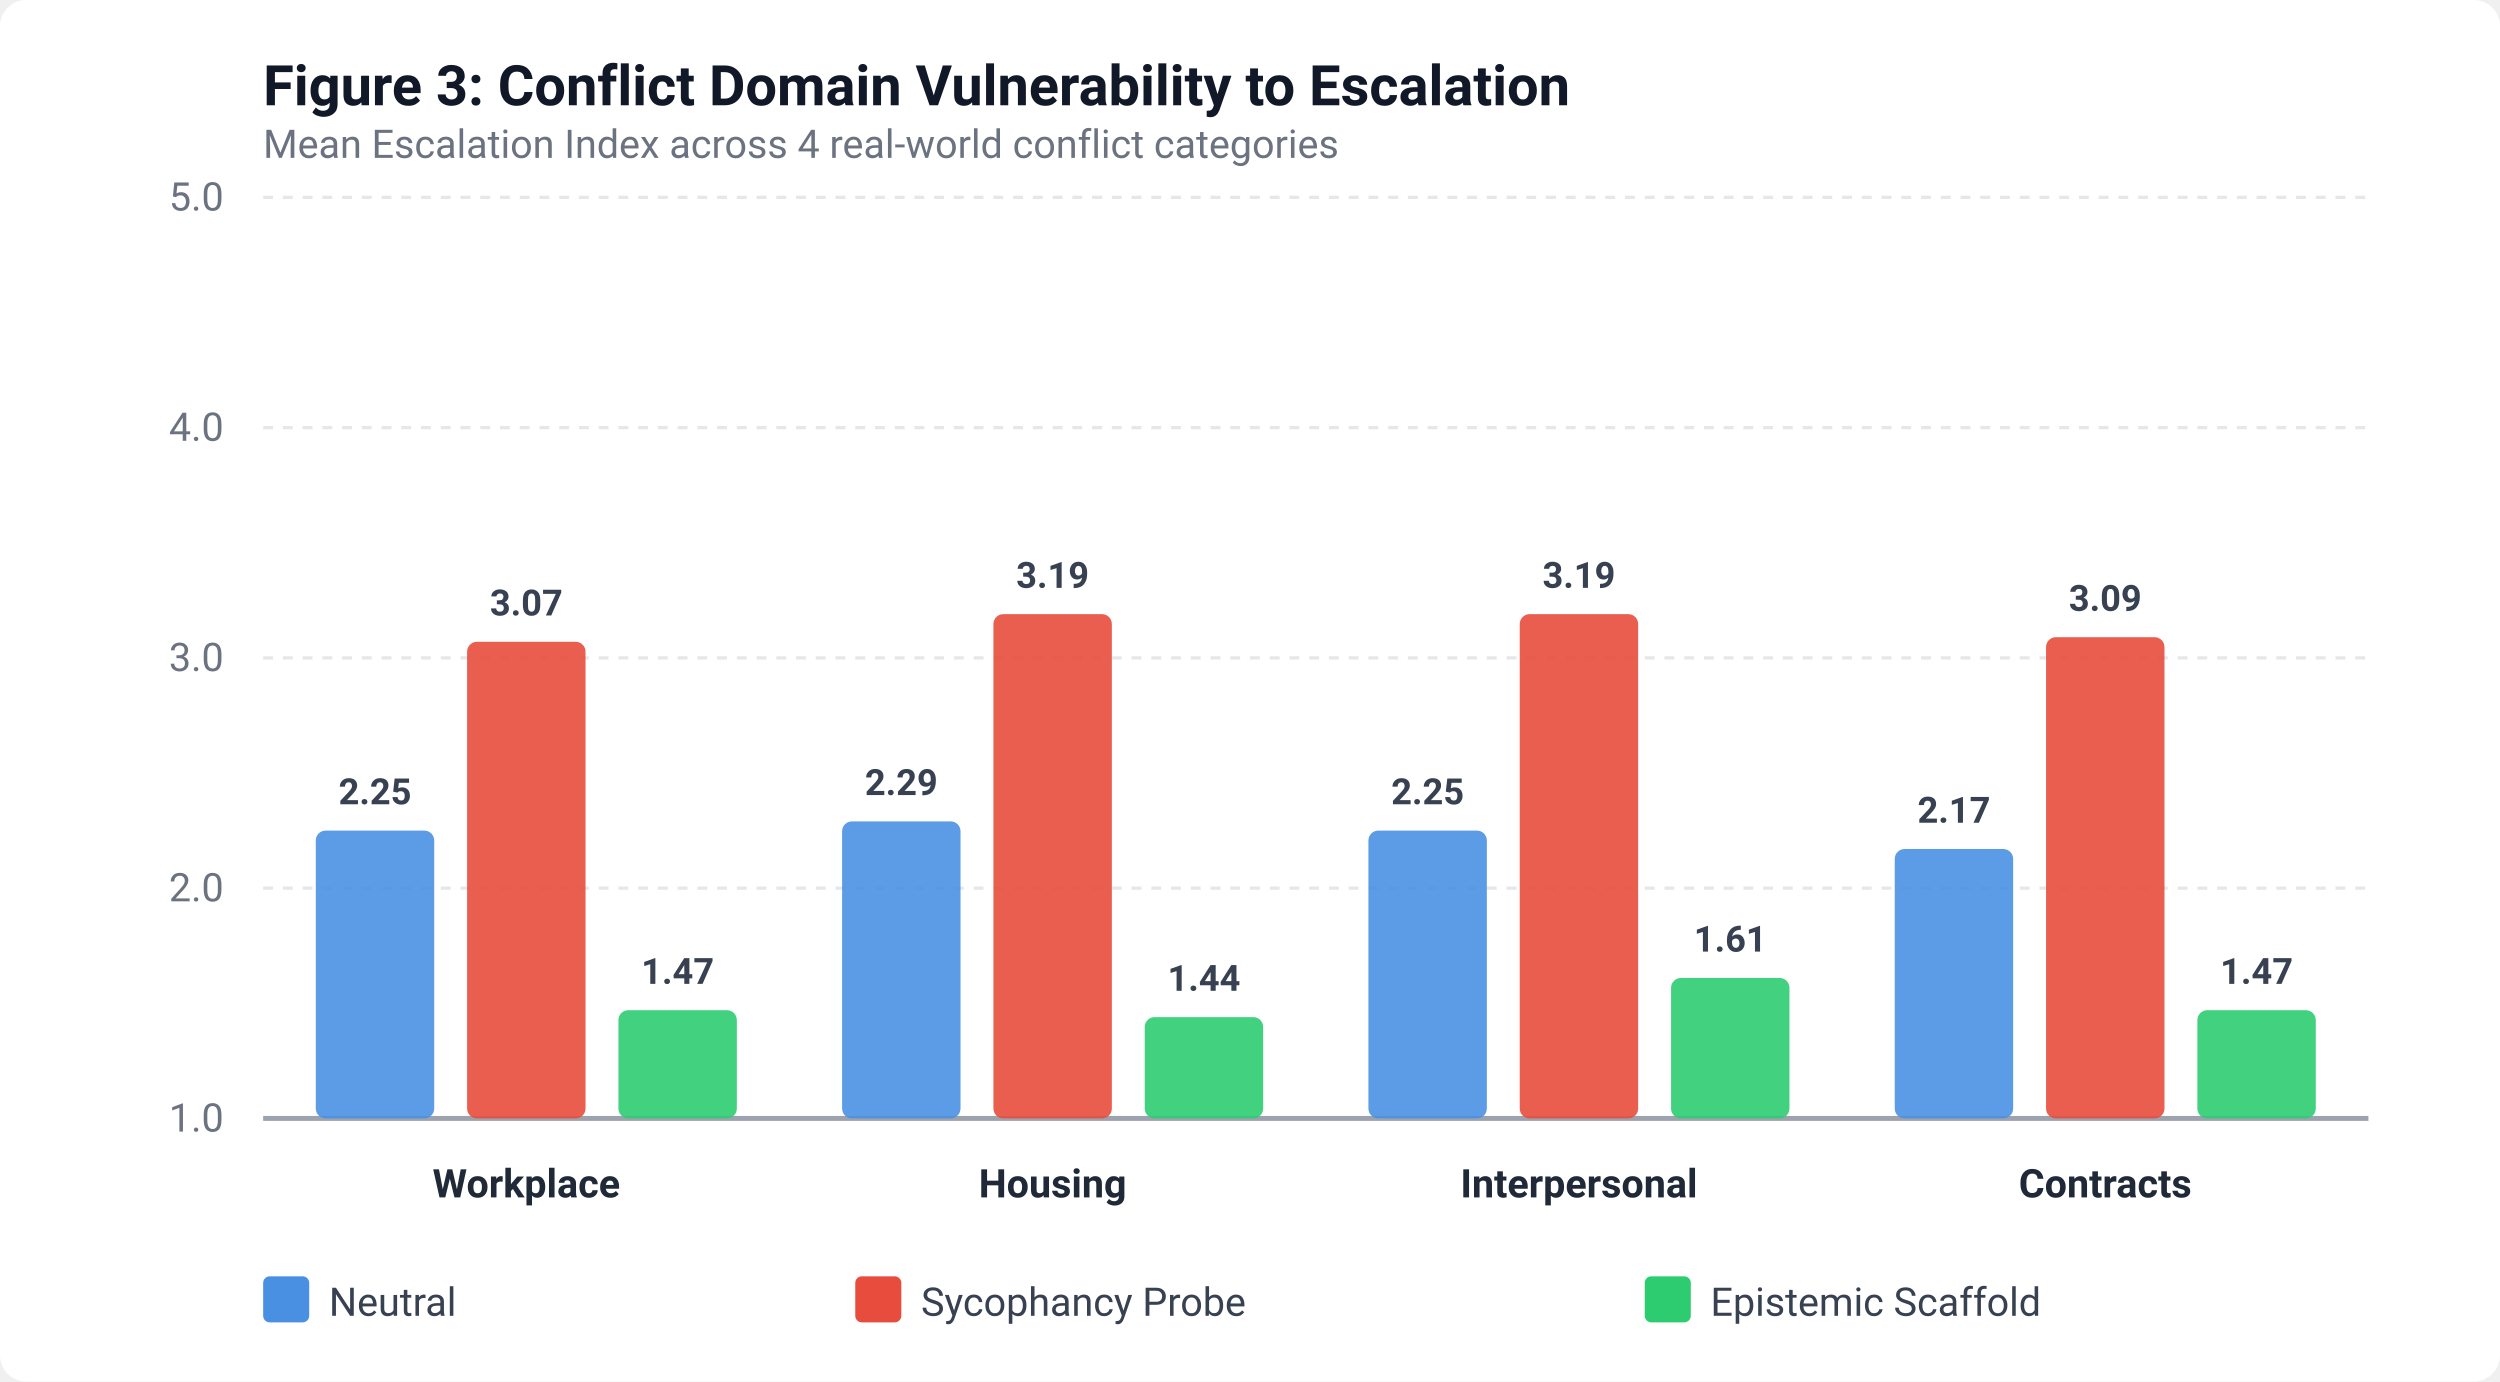
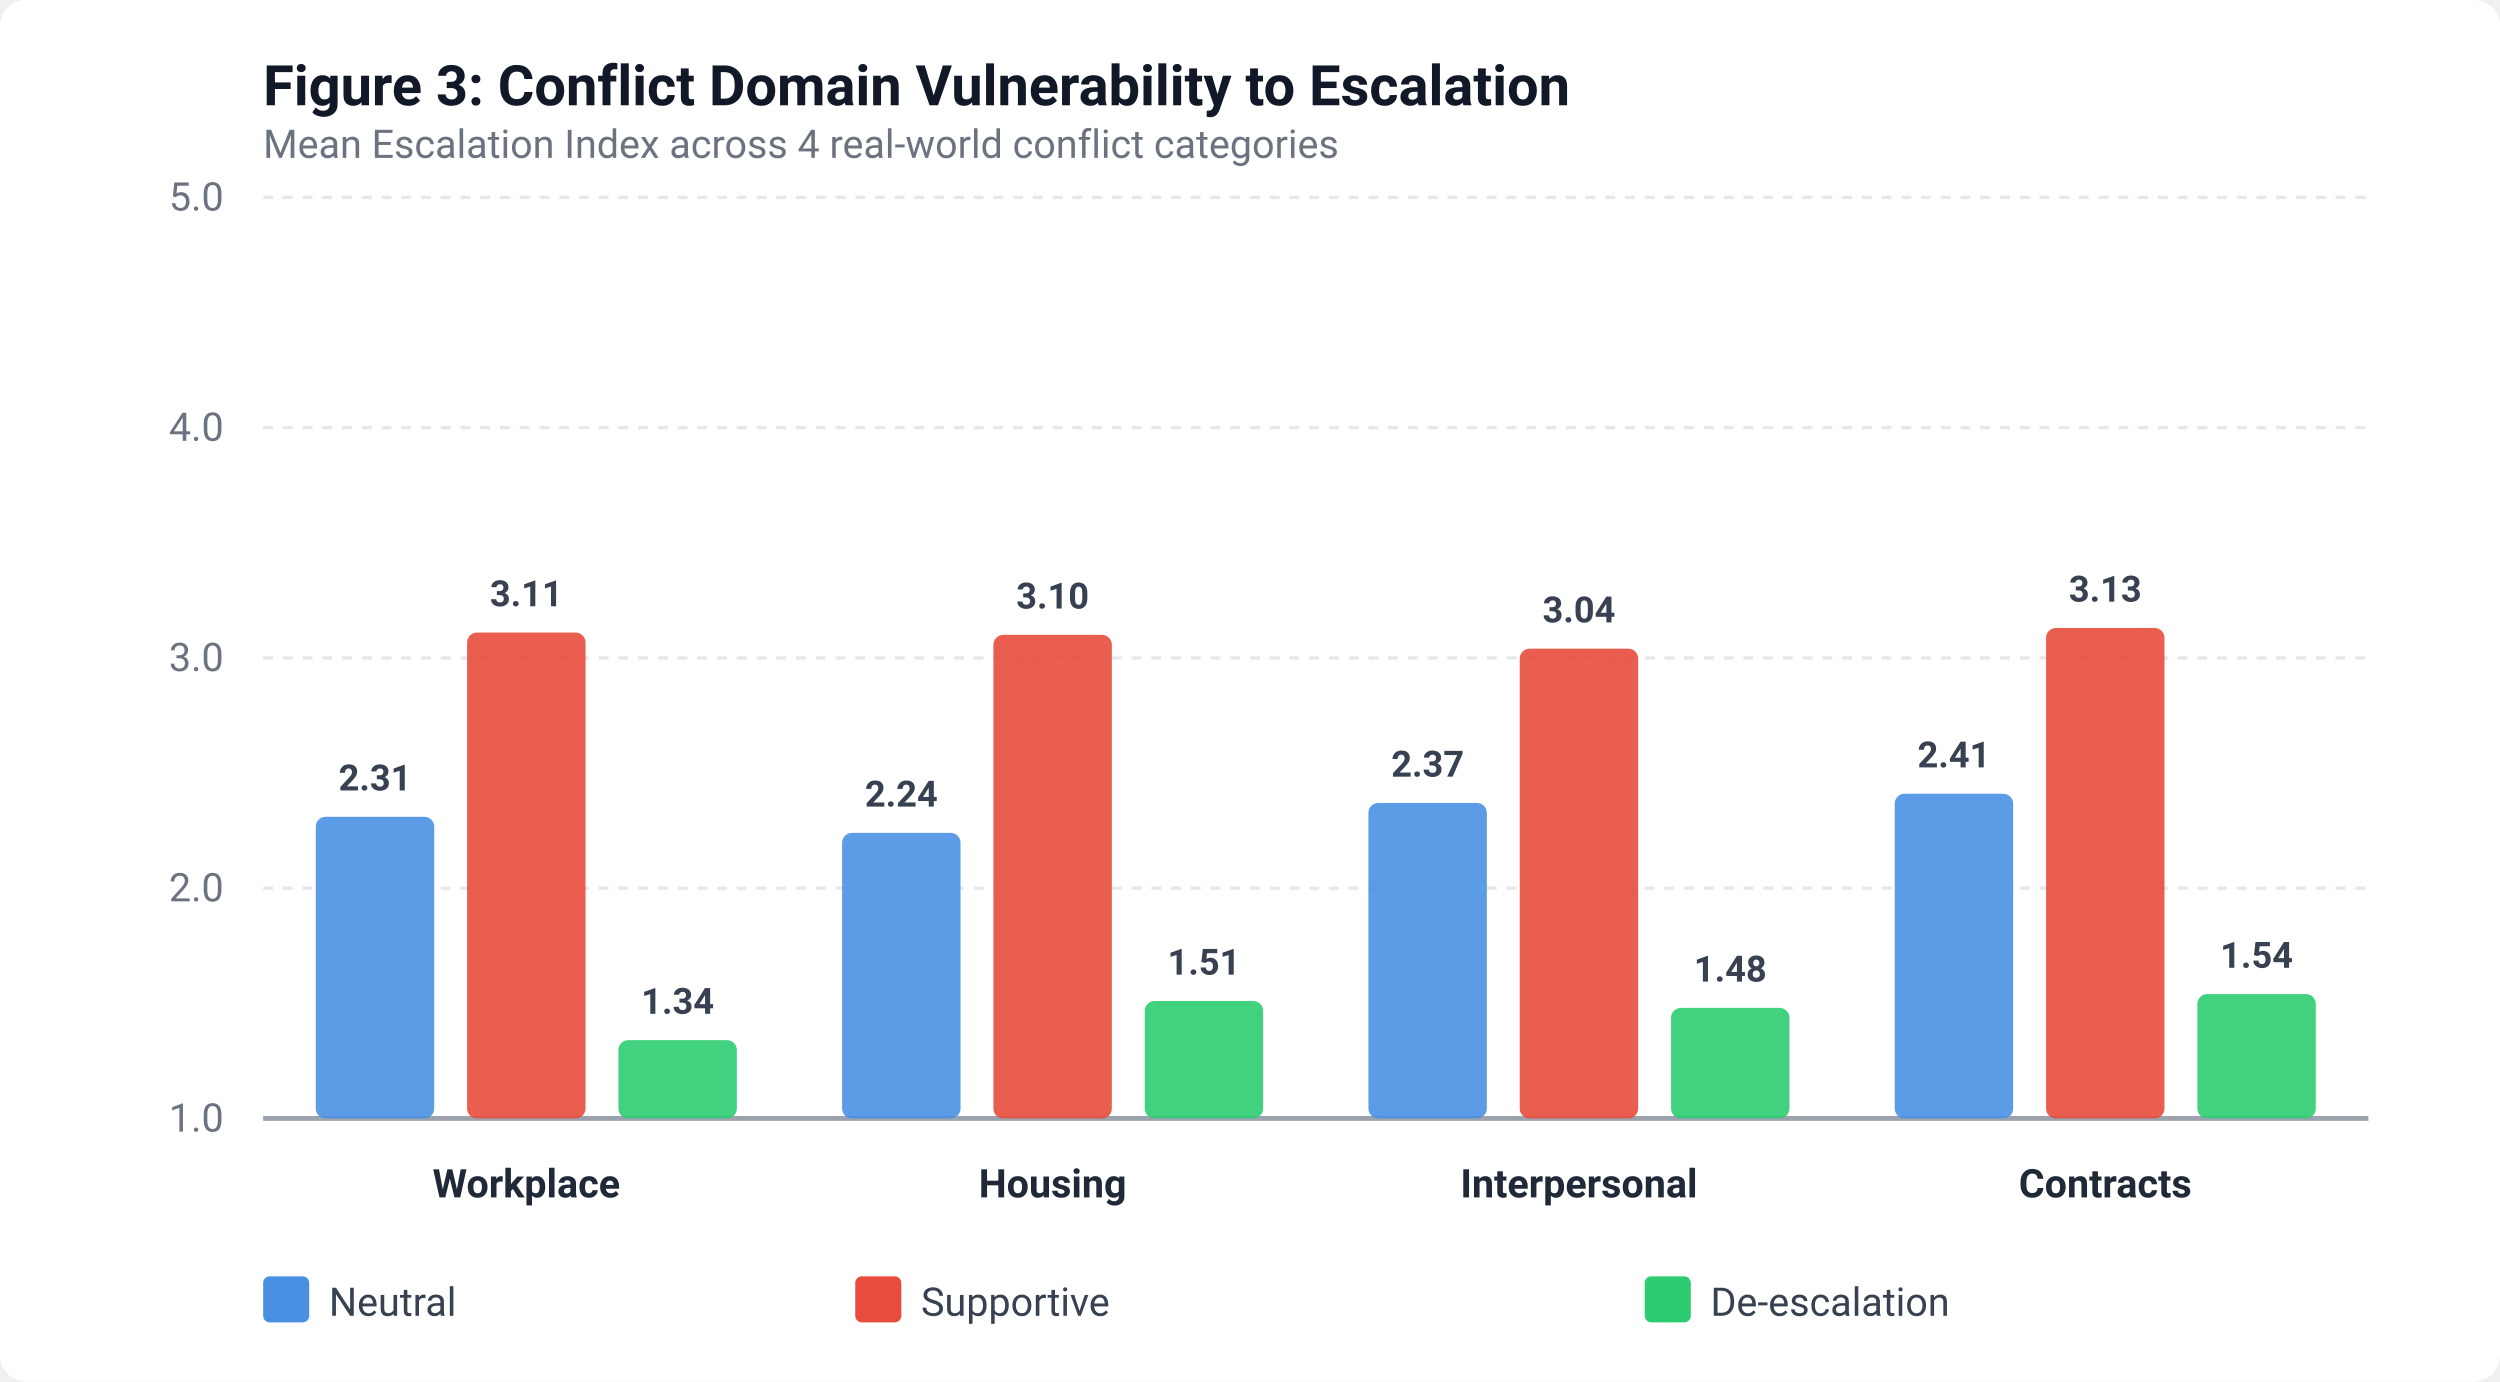
<svg xmlns="http://www.w3.org/2000/svg" viewBox="0 0 760 420" width="760" height="420" font-family="-apple-system, BlinkMacSystemFont, Segoe UI, Roboto, Helvetica, Arial, sans-serif">
  <rect width="760" height="420" fill="#ffffff" rx="8" />
  <text x="80" y="32" font-size="17" font-weight="700" fill="#111827">Figure 3: Conflict Domain Vulnerability to Escalation</text>
  <text x="80" y="48" font-size="12" fill="#6B7280">Mean Escalation Index across 4 real-world conflict categories</text>
  <line x1="80" y1="340.0" x2="720" y2="340.0" stroke="#E5E7EB" stroke-width="1" stroke-dasharray="3,3" />
  <text x="68" y="344.0" font-size="12" fill="#6B7280" text-anchor="end">1.0</text>
  <line x1="80" y1="270.0" x2="720" y2="270.0" stroke="#E5E7EB" stroke-width="1" stroke-dasharray="3,3" />
  <text x="68" y="274.0" font-size="12" fill="#6B7280" text-anchor="end">2.0</text>
  <line x1="80" y1="200.0" x2="720" y2="200.0" stroke="#E5E7EB" stroke-width="1" stroke-dasharray="3,3" />
  <text x="68" y="204.0" font-size="12" fill="#6B7280" text-anchor="end">3.0</text>
  <line x1="80" y1="130.0" x2="720" y2="130.0" stroke="#E5E7EB" stroke-width="1" stroke-dasharray="3,3" />
  <text x="68" y="134.0" font-size="12" fill="#6B7280" text-anchor="end">4.0</text>
  <line x1="80" y1="60.0" x2="720" y2="60.0" stroke="#E5E7EB" stroke-width="1" stroke-dasharray="3,3" />
  <text x="68" y="64.0" font-size="12" fill="#6B7280" text-anchor="end">5.0</text>
  <line x1="80" y1="340.0" x2="720" y2="340.0" stroke="#9CA3AF" stroke-width="1.5" />
-   <rect x="96.0" y="252.5" width="36" height="87.5" fill="#4A90E2" rx="3" opacity="0.9" />
-   <text x="114.0" y="244.5" font-size="11" font-weight="600" fill="#374151" text-anchor="middle">2.25</text>
-   <rect x="142.0" y="195.1" width="36" height="144.9" fill="#E74C3C" rx="3" opacity="0.9" />
-   <text x="160.0" y="187.1" font-size="11" font-weight="600" fill="#374151" text-anchor="middle">3.07</text>
-   <rect x="188.0" y="307.1" width="36" height="32.9" fill="#2ECC71" rx="3" opacity="0.9" />
-   <text x="206.0" y="299.1" font-size="11" font-weight="600" fill="#374151" text-anchor="middle">1.47</text>
+   <rect x="96.0" y="248.3" width="36" height="91.7" fill="#4A90E2" rx="3" opacity="0.9" />
+   <text x="114.0" y="240.3" font-size="11" font-weight="600" fill="#374151" text-anchor="middle">2.31</text>
+   <rect x="142.0" y="192.3" width="36" height="147.7" fill="#E74C3C" rx="3" opacity="0.9" />
+   <text x="160.0" y="184.3" font-size="11" font-weight="600" fill="#374151" text-anchor="middle">3.11</text>
+   <rect x="188.0" y="316.2" width="36" height="23.8" fill="#2ECC71" rx="3" opacity="0.9" />
+   <text x="206.0" y="308.2" font-size="11" font-weight="600" fill="#374151" text-anchor="middle">1.34</text>
  <text x="160.0" y="364" font-size="12" font-weight="600" fill="#1F2937" text-anchor="middle">Workplace</text>
-   <rect x="256.0" y="249.7" width="36" height="90.3" fill="#4A90E2" rx="3" opacity="0.9" />
-   <text x="274.0" y="241.7" font-size="11" font-weight="600" fill="#374151" text-anchor="middle">2.29</text>
-   <rect x="302.0" y="186.7" width="36" height="153.3" fill="#E74C3C" rx="3" opacity="0.9" />
-   <text x="320.0" y="178.7" font-size="11" font-weight="600" fill="#374151" text-anchor="middle">3.19</text>
-   <rect x="348.0" y="309.2" width="36" height="30.8" fill="#2ECC71" rx="3" opacity="0.9" />
-   <text x="366.0" y="301.2" font-size="11" font-weight="600" fill="#374151" text-anchor="middle">1.44</text>
+   <rect x="256.0" y="253.2" width="36" height="86.8" fill="#4A90E2" rx="3" opacity="0.9" />
+   <text x="274.0" y="245.2" font-size="11" font-weight="600" fill="#374151" text-anchor="middle">2.24</text>
+   <rect x="302.0" y="193.0" width="36" height="147.0" fill="#E74C3C" rx="3" opacity="0.9" />
+   <text x="320.0" y="185.0" font-size="11" font-weight="600" fill="#374151" text-anchor="middle">3.10</text>
+   <rect x="348.0" y="304.3" width="36" height="35.7" fill="#2ECC71" rx="3" opacity="0.9" />
+   <text x="366.0" y="296.3" font-size="11" font-weight="600" fill="#374151" text-anchor="middle">1.51</text>
  <text x="320.0" y="364" font-size="12" font-weight="600" fill="#1F2937" text-anchor="middle">Housing</text>
-   <rect x="416.0" y="252.5" width="36" height="87.5" fill="#4A90E2" rx="3" opacity="0.9" />
-   <text x="434.0" y="244.5" font-size="11" font-weight="600" fill="#374151" text-anchor="middle">2.25</text>
-   <rect x="462.0" y="186.7" width="36" height="153.3" fill="#E74C3C" rx="3" opacity="0.9" />
-   <text x="480.0" y="178.7" font-size="11" font-weight="600" fill="#374151" text-anchor="middle">3.19</text>
-   <rect x="508.0" y="297.3" width="36" height="42.7" fill="#2ECC71" rx="3" opacity="0.9" />
-   <text x="526.0" y="289.3" font-size="11" font-weight="600" fill="#374151" text-anchor="middle">1.61</text>
+   <rect x="416.0" y="244.1" width="36" height="95.9" fill="#4A90E2" rx="3" opacity="0.9" />
+   <text x="434.0" y="236.1" font-size="11" font-weight="600" fill="#374151" text-anchor="middle">2.37</text>
+   <rect x="462.0" y="197.2" width="36" height="142.8" fill="#E74C3C" rx="3" opacity="0.9" />
+   <text x="480.0" y="189.2" font-size="11" font-weight="600" fill="#374151" text-anchor="middle">3.04</text>
+   <rect x="508.0" y="306.4" width="36" height="33.6" fill="#2ECC71" rx="3" opacity="0.9" />
+   <text x="526.0" y="298.4" font-size="11" font-weight="600" fill="#374151" text-anchor="middle">1.48</text>
  <text x="480.0" y="364" font-size="12" font-weight="600" fill="#1F2937" text-anchor="middle">Interpersonal</text>
-   <rect x="576.0" y="258.1" width="36" height="81.9" fill="#4A90E2" rx="3" opacity="0.9" />
-   <text x="594.0" y="250.1" font-size="11" font-weight="600" fill="#374151" text-anchor="middle">2.17</text>
-   <rect x="622.0" y="193.7" width="36" height="146.3" fill="#E74C3C" rx="3" opacity="0.9" />
-   <text x="640.0" y="185.7" font-size="11" font-weight="600" fill="#374151" text-anchor="middle">3.09</text>
-   <rect x="668.0" y="307.1" width="36" height="32.9" fill="#2ECC71" rx="3" opacity="0.9" />
-   <text x="686.0" y="299.1" font-size="11" font-weight="600" fill="#374151" text-anchor="middle">1.47</text>
+   <rect x="576.0" y="241.3" width="36" height="98.7" fill="#4A90E2" rx="3" opacity="0.9" />
+   <text x="594.0" y="233.3" font-size="11" font-weight="600" fill="#374151" text-anchor="middle">2.41</text>
+   <rect x="622.0" y="190.9" width="36" height="149.1" fill="#E74C3C" rx="3" opacity="0.9" />
+   <text x="640.0" y="182.9" font-size="11" font-weight="600" fill="#374151" text-anchor="middle">3.13</text>
+   <rect x="668.0" y="302.2" width="36" height="37.8" fill="#2ECC71" rx="3" opacity="0.9" />
+   <text x="686.0" y="294.2" font-size="11" font-weight="600" fill="#374151" text-anchor="middle">1.54</text>
  <text x="640.0" y="364" font-size="12" font-weight="600" fill="#1F2937" text-anchor="middle">Contracts</text>
  <rect x="80" y="388" width="14" height="14" fill="#4A90E2" rx="2" />
  <text x="100" y="400" font-size="12" fill="#374151">Neutral</text>
  <rect x="260" y="388" width="14" height="14" fill="#E74C3C" rx="2" />
-   <text x="280" y="400" font-size="12" fill="#374151">Sycophancy Probe</text>
+   <text x="280" y="400" font-size="12" fill="#374151">Supportive</text>
  <rect x="500" y="388" width="14" height="14" fill="#2ECC71" rx="2" />
-   <text x="520" y="400" font-size="12" fill="#374151">Epistemic Scaffold</text>
+   <text x="520" y="400" font-size="12" fill="#374151">De-escalation</text>
</svg>
